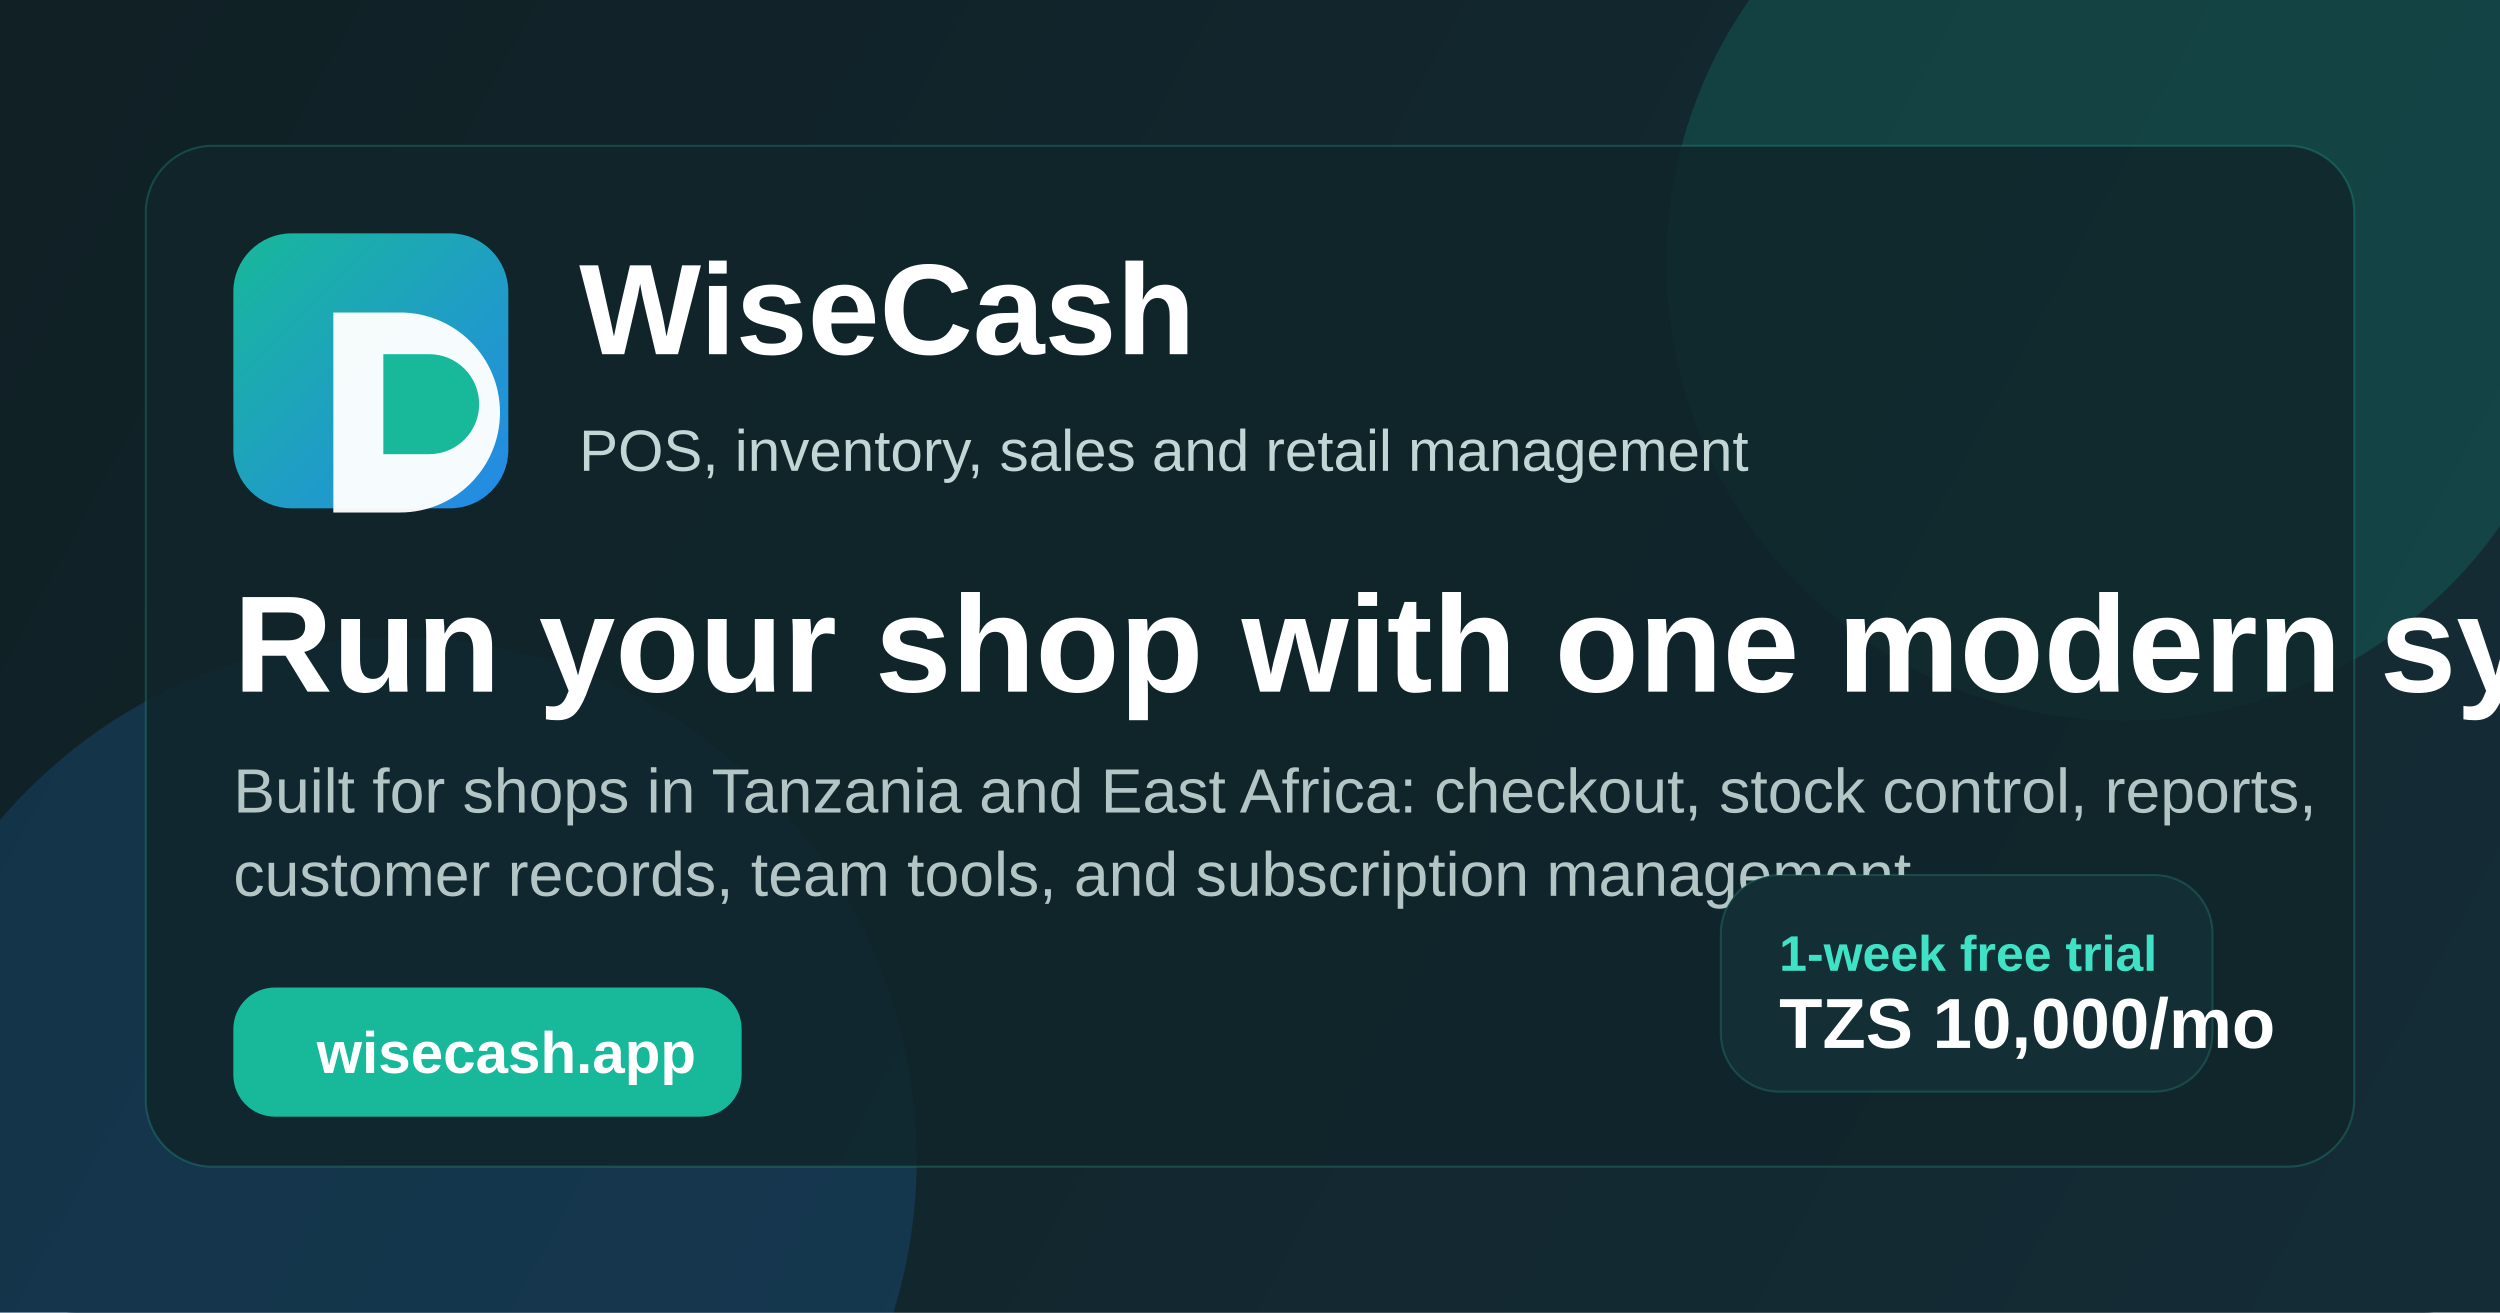
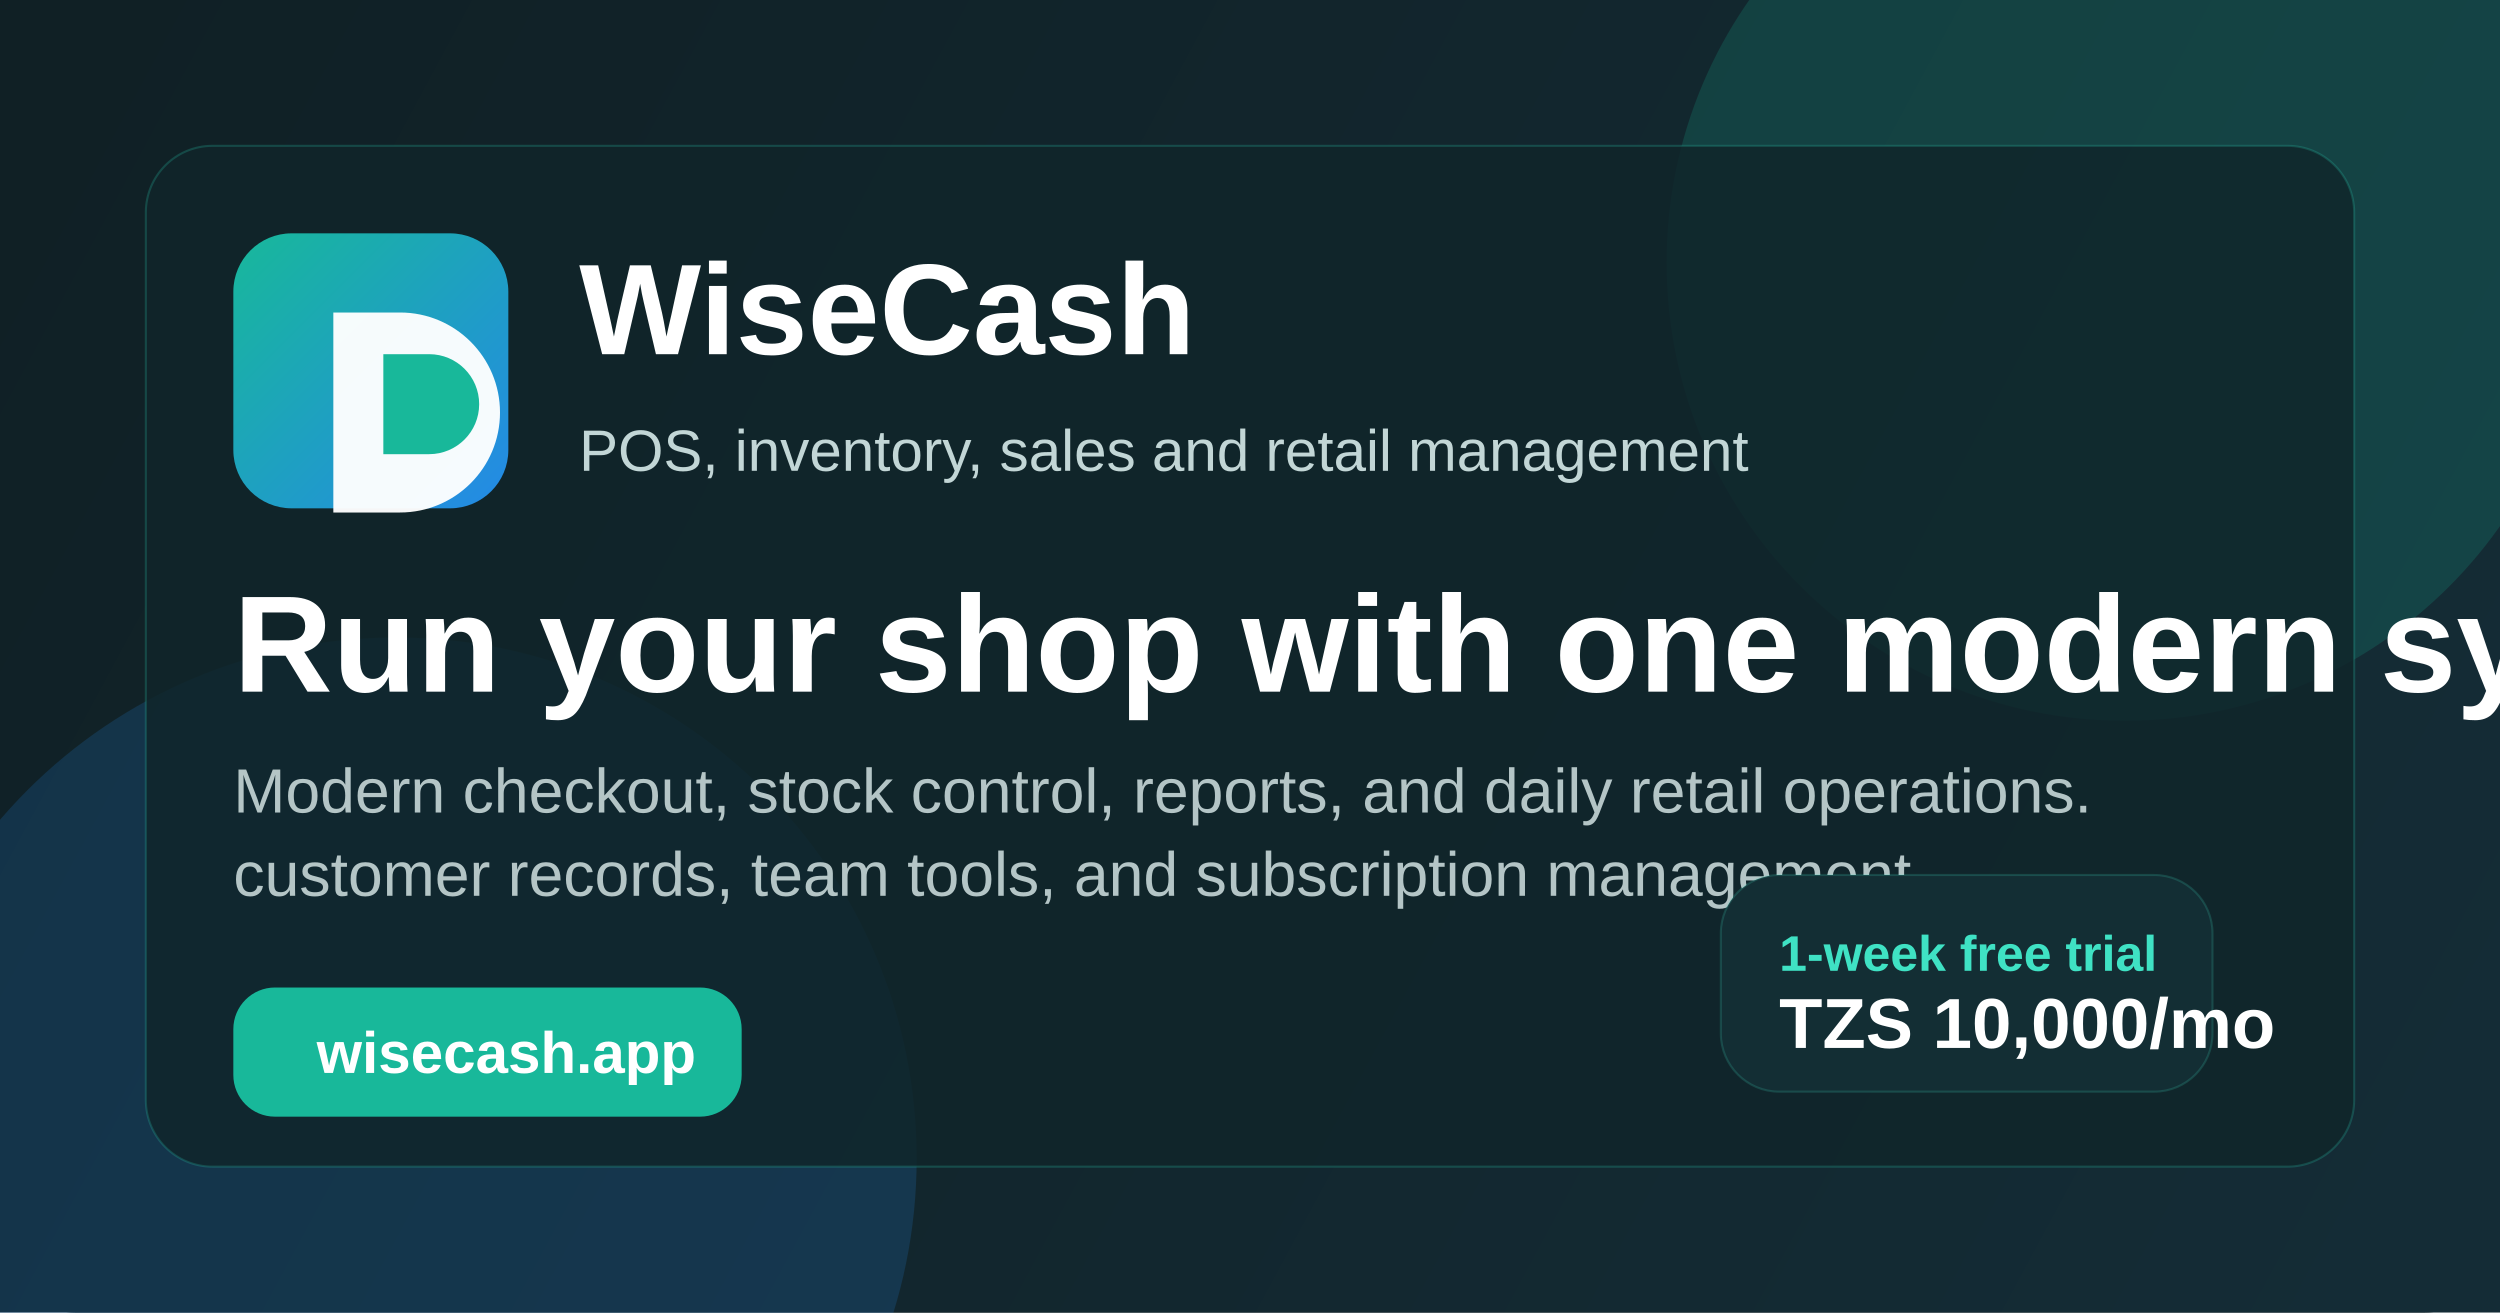
<svg xmlns="http://www.w3.org/2000/svg" width="1200" height="630" viewBox="0 0 1200 630" fill="none">
  <rect width="1200" height="630" rx="36" fill="#0D1B1E" />
  <rect width="1200" height="630" fill="url(#bg)" />
  <circle cx="1020" cy="126" r="220" fill="#18B89A" fill-opacity="0.18" />
  <circle cx="190" cy="556" r="250" fill="#2489E7" fill-opacity="0.18" />
  <rect x="70" y="70" width="1060" height="490" rx="32" fill="#10252A" fill-opacity="0.84" stroke="#2AD4B7" stroke-opacity="0.22" />
  <rect x="112" y="112" width="132" height="132" rx="28" fill="url(#accent)" />
  <path d="M160 150H192C218.51 150 240 171.49 240 198V198C240 224.51 218.51 246 192 246H160V150Z" fill="white" fill-opacity="0.96" />
  <path d="M184 170H206C219.255 170 230 180.745 230 194V194C230 207.255 219.255 218 206 218H184V170Z" fill="#18B89A" />
  <text x="278" y="170" fill="white" font-family="Arial, sans-serif" font-size="62" font-weight="700">WiseCash</text>
  <text x="278" y="226" fill="#C2D6D6" font-family="Arial, sans-serif" font-size="28" font-weight="500">POS, inventory, sales and retail management</text>
  <text x="112" y="332" fill="white" font-family="Arial, sans-serif" font-size="66" font-weight="700">Run your shop with one modern system</text>
-   <text x="112" y="390" fill="#B4C5C6" font-family="Arial, sans-serif" font-size="30" font-weight="400">Built for shops in Tanzania and East Africa: checkout, stock control, reports,</text>
+   <text x="112" y="390" fill="#B4C5C6" font-family="Arial, sans-serif" font-size="30" font-weight="400">Modern checkout, stock control, reports, and daily retail operations.</text>
  <text x="112" y="430" fill="#B4C5C6" font-family="Arial, sans-serif" font-size="30" font-weight="400">customer records, team tools, and subscription management.</text>
  <rect x="112" y="474" width="244" height="62" rx="20" fill="#18B89A" />
  <text x="152" y="515" fill="white" font-family="Arial, sans-serif" font-size="28" font-weight="700">wisecash.app</text>
  <rect x="826" y="420" width="236" height="104" rx="28" fill="#132E34" stroke="#3FE2C4" stroke-opacity="0.18" />
  <text x="854" y="466" fill="#3FE2C4" font-family="Arial, sans-serif" font-size="24" font-weight="700">1-week free trial</text>
  <text x="854" y="503" fill="white" font-family="Arial, sans-serif" font-size="34" font-weight="700">TZS 10,000/mo</text>
  <defs>
    <linearGradient id="bg" x1="38" y1="18" x2="1147" y2="616" gradientUnits="userSpaceOnUse">
      <stop stop-color="#102025" />
      <stop offset="1" stop-color="#142C36" />
    </linearGradient>
    <linearGradient id="accent" x1="112" y1="112" x2="244" y2="244" gradientUnits="userSpaceOnUse">
      <stop stop-color="#18B89A" />
      <stop offset="1" stop-color="#2489E7" />
    </linearGradient>
  </defs>
</svg>
